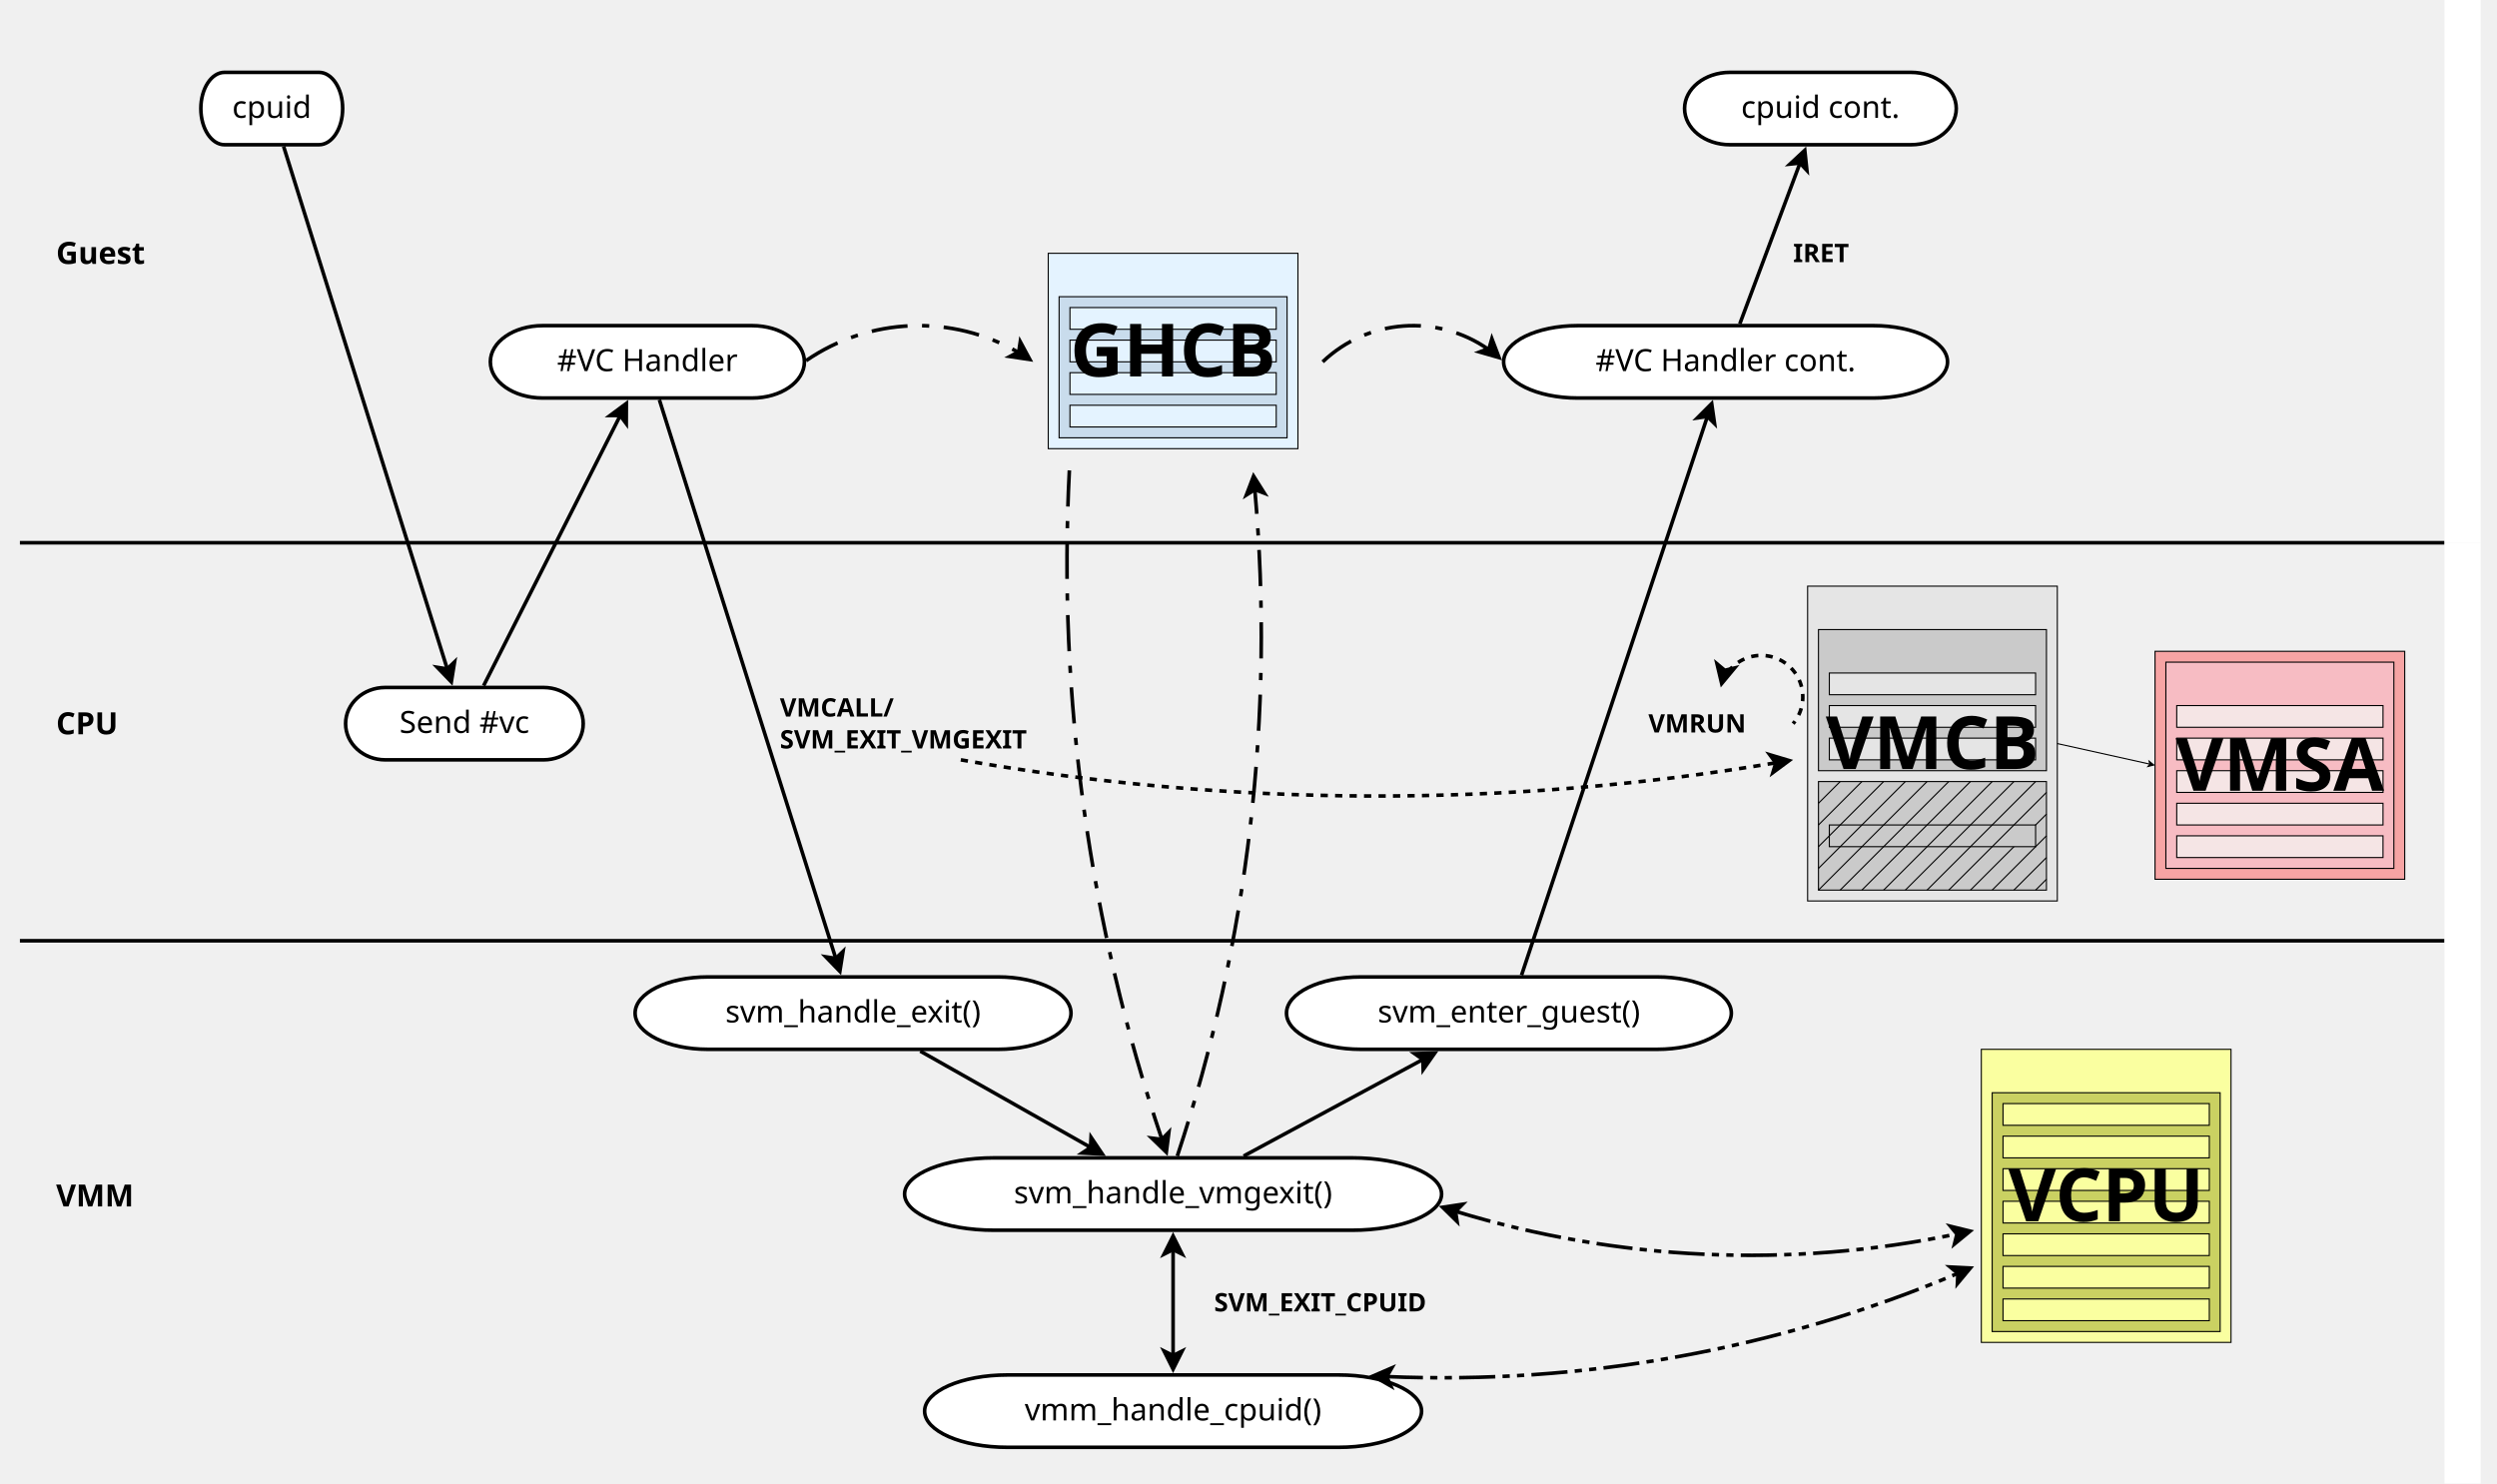
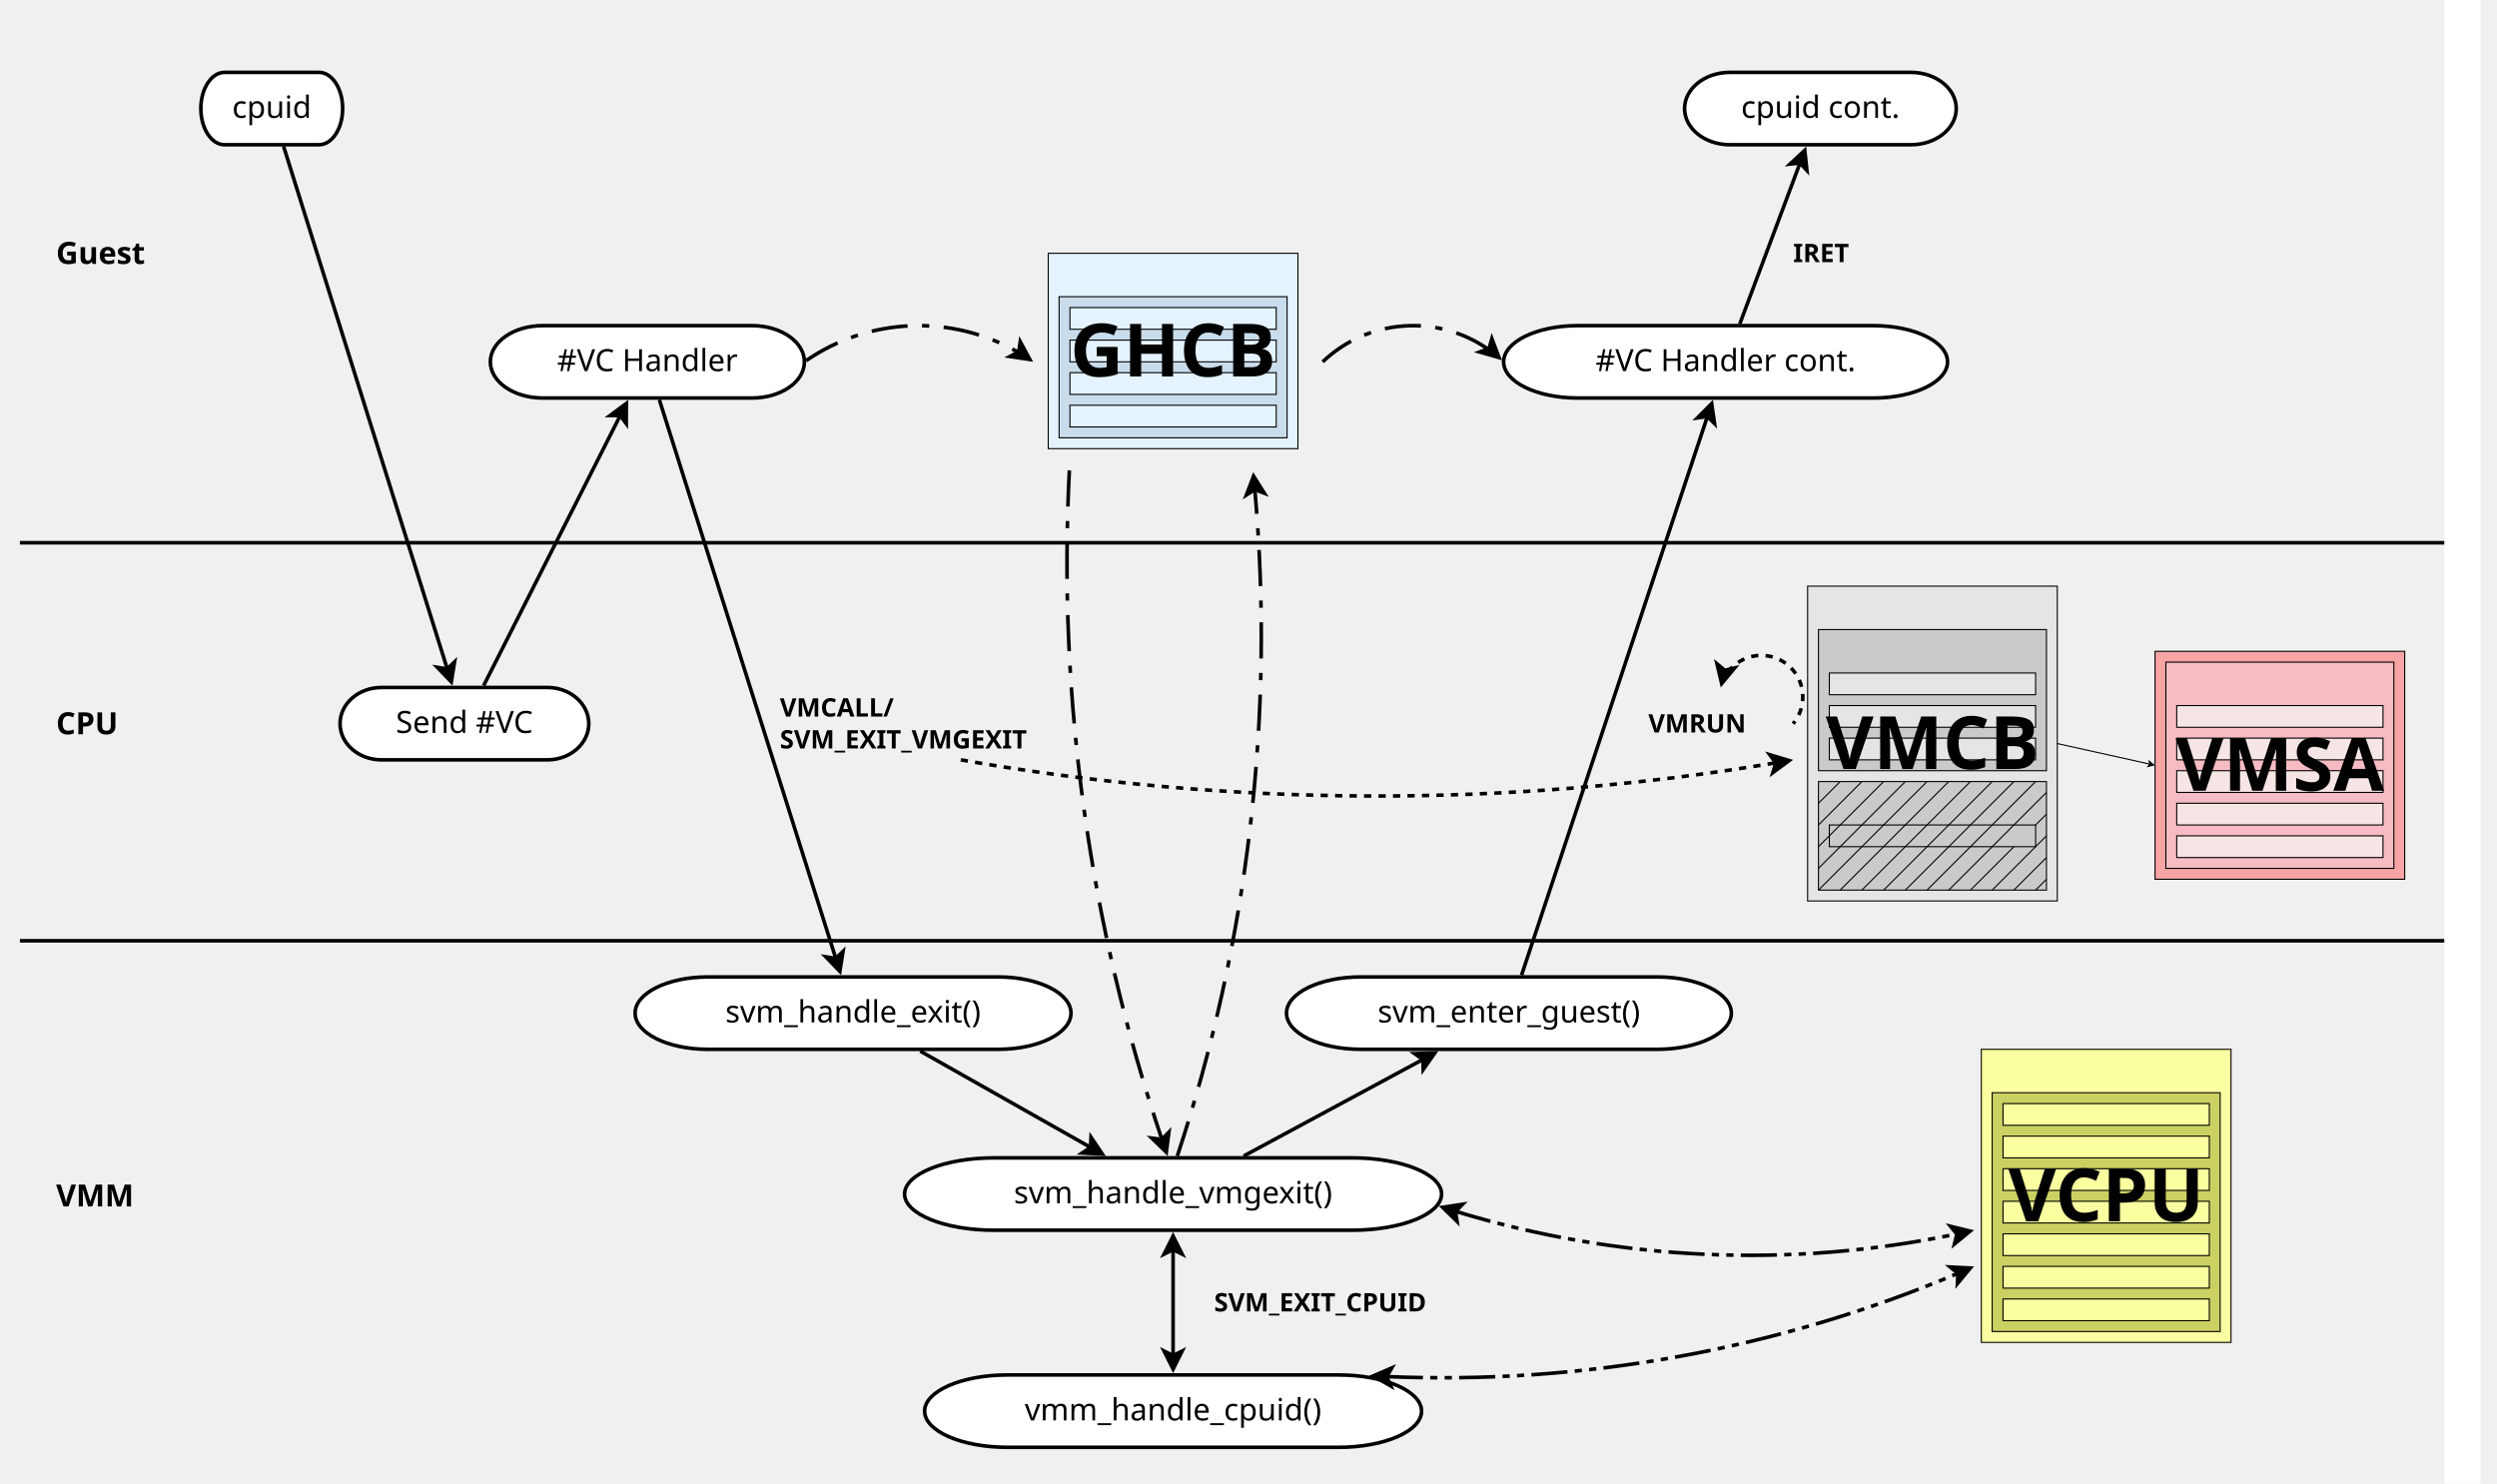
<svg xmlns="http://www.w3.org/2000/svg" width="69cm" height="41cm" viewBox="-2 0 1362 820">
  <defs />
  <g id="Background">
    <text font-size="16.933" style="fill: #000000; fill-opacity: 1; stroke: none;text-anchor:start;font-family:sans-serif;font-style:normal;font-weight:700" x="20" y="405.862">
      <tspan x="20" y="405.862">CPU</tspan>
    </text>
    <text font-size="16.933" style="fill: #000000; fill-opacity: 1; stroke: none;text-anchor:start;font-family:sans-serif;font-style:normal;font-weight:700" x="20" y="666.862">
      <tspan x="20" y="666.862">VMM</tspan>
    </text>
    <text font-size="16.933" style="fill: #000000; fill-opacity: 1; stroke: none;text-anchor:start;font-family:sans-serif;font-style:normal;font-weight:700" x="20" y="145.862">
      <tspan x="20" y="145.862">Guest</tspan>
    </text>
    <g>
      <path style="fill: #ffffff; fill-opacity: 1; stroke-opacity: 1; stroke-width: 2; stroke: #000000" fill-rule="evenodd" d="M 113.062 40 L 165.312,40 C 172.527,40 178.375,48.954 178.375,60 C 178.375,71.046 172.527,80 165.312,80 L 113.062,80 C 105.848,80 100,71.046 100,60 C 100,48.954 105.848,40 113.062,40z" />
      <text font-size="16.933" style="fill: #000000; fill-opacity: 1; stroke: none;text-anchor:middle;font-family:sans-serif;font-style:normal;font-weight:normal" x="139.188" y="65.135">
        <tspan x="139.188" y="65.135">cpuid</tspan>
      </text>
    </g>
    <g>
      <path style="fill: #ffffff; fill-opacity: 1; stroke-opacity: 1; stroke-width: 2; stroke: #000000" fill-rule="evenodd" d="M 380.15 540 L 540.75,540 C 562.924,540 580.9,548.954 580.9,560 C 580.9,571.046 562.924,580 540.75,580 L 380.15,580 C 357.976,580 340,571.046 340,560 C 340,548.954 357.976,540 380.15,540z" />
      <text font-size="16.933" style="fill: #000000; fill-opacity: 1; stroke: none;text-anchor:middle;font-family:sans-serif;font-style:normal;font-weight:normal" x="460.45" y="565.135">
        <tspan x="460.45" y="565.135">svm_handle_exit()</tspan>
      </text>
    </g>
    <g>
      <path style="fill: #ffffff; fill-opacity: 1; stroke-opacity: 1; stroke-width: 2; stroke: #000000" fill-rule="evenodd" d="M 740.975 540 L 904.875,540 C 927.505,540 945.85,548.954 945.85,560 C 945.85,571.046 927.505,580 904.875,580 L 740.975,580 C 718.345,580 700,571.046 700,560 C 700,548.954 718.345,540 740.975,540z" />
      <text font-size="16.933" style="fill: #000000; fill-opacity: 1; stroke: none;text-anchor:middle;font-family:sans-serif;font-style:normal;font-weight:normal" x="822.925" y="565.135">
        <tspan x="822.925" y="565.135">svm_enter_guest()</tspan>
      </text>
    </g>
    <g>
      <path style="fill: #ffffff; fill-opacity: 1; stroke-opacity: 1; stroke-width: 2; stroke: #000000" fill-rule="evenodd" d="M 545.775 760 L 728.875,760 C 754.156,760 774.65,768.954 774.65,780 C 774.65,791.046 754.156,800 728.875,800 L 545.775,800 C 520.494,800 500,791.046 500,780 C 500,768.954 520.494,760 545.775,760z" />
      <text font-size="16.933" style="fill: #000000; fill-opacity: 1; stroke: none;text-anchor:middle;font-family:sans-serif;font-style:normal;font-weight:normal" x="637.325" y="785.135">
        <tspan x="637.325" y="785.135">vmm_handle_cpuid()</tspan>
      </text>
    </g>
    <g>
      <path style="fill: #ffffff; fill-opacity: 1; stroke-opacity: 1; stroke-width: 2; stroke: #000000" fill-rule="evenodd" d="M 945.025 40 L 1045.12,40 C 1058.95,40 1070.15,48.954 1070.15,60 C 1070.15,71.046 1058.95,80 1045.12,80 L 945.025,80 C 931.204,80 920,71.046 920,60 C 920,48.954 931.204,40 945.025,40z" />
      <text font-size="16.933" style="fill: #000000; fill-opacity: 1; stroke: none;text-anchor:middle;font-family:sans-serif;font-style:normal;font-weight:normal" x="995.075" y="65.135">
        <tspan x="995.075" y="65.135">cpuid cont.</tspan>
      </text>
    </g>
    <line style="fill: none; stroke-opacity: 1; stroke-width: 2; stroke: #000000" x1="0" y1="520" x2="1340" y2="520" />
    <line style="fill: none; stroke-opacity: 1; stroke-width: 2; stroke: #000000" x1="0" y1="300" x2="1340" y2="300" />
    <g>
-       <path style="fill: #ffffff; fill-opacity: 1; stroke-opacity: 1; stroke-width: 2; stroke: #000000" fill-rule="evenodd" d="M 201.887 380 L 289.437,380 C 301.526,380 311.325,388.954 311.325,400 C 311.325,411.046 301.526,420 289.437,420 L 201.887,420 C 189.799,420 180,411.046 180,400 C 180,388.954 189.799,380 201.887,380z" />
-       <text font-size="16.933" style="fill: #000000; fill-opacity: 1; stroke: none;text-anchor:middle;font-family:sans-serif;font-style:normal;font-weight:normal" x="245.662" y="405.135">
-         <tspan x="245.662" y="405.135">Send #vc</tspan>
+       <path style="fill: #ffffff; fill-opacity: 1; stroke-opacity: 1; stroke-width: 2; stroke: #000000" fill-rule="evenodd" d="M 199.838 380 L 291.488,380 C 304.142,380 314.4,388.954 314.4,400 C 314.4,411.046 304.142,420 291.488,420 L 199.838,420 C 187.183,420 176.925,411.046 176.925,400 C 176.925,388.954 187.183,380 199.838,380z" />
+       <text font-size="16.933" style="fill: #000000; fill-opacity: 1; stroke: none;text-anchor:middle;font-family:sans-serif;font-style:normal;font-weight:normal" x="245.663" y="405.135">
+         <tspan x="245.663" y="405.135">Send #VC</tspan>
      </text>
    </g>
    <g>
      <path style="fill: #ffffff; fill-opacity: 1; stroke-opacity: 1; stroke-width: 2; stroke: #000000" fill-rule="evenodd" d="M 288.928 180 L 404.64,180 C 420.616,180 433.568,188.954 433.568,200 C 433.568,211.046 420.616,220 404.64,220 L 288.928,220 C 272.951,220 260,211.046 260,200 C 260,188.954 272.951,180 288.928,180z" />
      <text font-size="16.933" style="fill: #000000; fill-opacity: 1; stroke: none;text-anchor:middle;font-family:sans-serif;font-style:normal;font-weight:normal" x="346.784" y="205.135">
        <tspan x="346.784" y="205.135">#VC Handler</tspan>
      </text>
    </g>
    <g>
      <path style="fill: #ffffff; fill-opacity: 1; stroke-opacity: 1; stroke-width: 2; stroke: #000000" fill-rule="evenodd" d="M 538.398 640 L 736.248,640 C 763.566,640 785.711,648.954 785.711,660 C 785.711,671.046 763.566,680 736.248,680 L 538.398,680 C 511.081,680 488.936,671.046 488.936,660 C 488.936,648.954 511.081,640 538.398,640z" />
      <text font-size="16.933" style="fill: #000000; fill-opacity: 1; stroke: none;text-anchor:middle;font-family:sans-serif;font-style:normal;font-weight:normal" x="637.323" y="665.135">
        <tspan x="637.323" y="665.135">svm_handle_vmgexit()</tspan>
      </text>
    </g>
    <g>
      <path style="fill: #ffffff; fill-opacity: 1; stroke-opacity: 1; stroke-width: 2; stroke: #000000" fill-rule="evenodd" d="M 860.888 180 L 1024.44,180 C 1047.02,180 1065.33,188.954 1065.33,200 C 1065.33,211.046 1047.02,220 1024.44,220 L 860.888,220 C 838.306,220 820,211.046 820,200 C 820,188.954 838.306,180 860.888,180z" />
      <text font-size="16.933" style="fill: #000000; fill-opacity: 1; stroke: none;text-anchor:middle;font-family:sans-serif;font-style:normal;font-weight:normal" x="942.663" y="205.135">
        <tspan x="942.663" y="205.135">#VC Handler cont.</tspan>
      </text>
    </g>
    <text font-size="14.111" style="fill: #000000; fill-opacity: 1; stroke: none;text-anchor:start;font-family:sans-serif;font-style:normal;font-weight:700" x="420" y="396.066">
      <tspan x="420" y="396.066">VMCALL/</tspan>
      <tspan x="420" y="413.705">SVM_EXIT_VMGEXIT</tspan>
    </text>
    <text font-size="14.111" style="fill: #000000; fill-opacity: 1; stroke: none;text-anchor:start;font-family:sans-serif;font-style:normal;font-weight:700" x="660" y="724.885">
      <tspan x="660" y="724.885">SVM_EXIT_CPUID</tspan>
    </text>
    <g transform="matrix(0.3,0,0,0.3,916,202)">
      <rect style="fill: #faffa0; fill-opacity: 1; stroke-opacity: 1; stroke-width: 2; stroke: #000000" x="560" y="1260" width="460" height="540" rx="0" ry="0" />
      <text font-size="12.8" style="fill: #000000; fill-opacity: 1; stroke: none;text-anchor:middle;font-family:sans-serif;font-style:normal;font-weight:normal" x="790" y="1533.88">
        <tspan x="790" y="1533.88" />
      </text>
      <g>
        <rect style="fill: #cad162; fill-opacity: 1; stroke-opacity: 1; stroke-width: 2; stroke: #000000" x="580" y="1340" width="420" height="440" rx="0" ry="0" />
        <text font-size="12.8" style="fill: #000000; fill-opacity: 1; stroke: none;text-anchor:middle;font-family:sans-serif;font-style:normal;font-weight:normal" x="790" y="1563.88">
          <tspan x="790" y="1563.88" />
        </text>
      </g>
      <rect style="fill: #faffa0; fill-opacity: 1; stroke-opacity: 1; stroke-width: 2; stroke: #000000" x="600" y="1420" width="380" height="40" rx="0" ry="0" />
      <rect style="fill: #faffa0; fill-opacity: 1; stroke-opacity: 1; stroke-width: 2; stroke: #000000" x="600" y="1720" width="380" height="40" rx="0" ry="0" />
      <rect style="fill: #faffa0; fill-opacity: 1; stroke-opacity: 1; stroke-width: 2; stroke: #000000" x="600" y="1360" width="380" height="40" rx="0" ry="0" />
      <rect style="fill: #faffa0; fill-opacity: 1; stroke-opacity: 1; stroke-width: 2; stroke: #000000" x="600" y="1660" width="380" height="40" rx="0" ry="0" />
      <rect style="fill: #faffa0; fill-opacity: 1; stroke-opacity: 1; stroke-width: 2; stroke: #000000" x="600" y="1600" width="380" height="40" rx="0" ry="0" />
      <rect style="fill: #faffa0; fill-opacity: 1; stroke-opacity: 1; stroke-width: 2; stroke: #000000" x="600" y="1540" width="380" height="40" rx="0" ry="0" />
      <rect style="fill: #faffa0; fill-opacity: 1; stroke-opacity: 1; stroke-width: 2; stroke: #000000" x="600" y="1480" width="380" height="40" rx="0" ry="0" />
      <text font-size="135.467" style="fill: #000000; fill-opacity: 1; stroke: none;text-anchor:middle;font-family:sans-serif;font-style:normal;font-weight:700" x="790" y="1576.9">
        <tspan x="790" y="1576.9">VCPU</tspan>
      </text>
    </g>
    <g transform="matrix(0.3,0,0,0.3,400.324,-412)">
      <rect style="fill: #e4f3ff; fill-opacity: 1; stroke-opacity: 1; stroke-width: 2; stroke: #000000" x="560" y="1840" width="460" height="360" rx="0" ry="0" />
      <text font-size="12.8" style="fill: #000000; fill-opacity: 1; stroke: none;text-anchor:middle;font-family:sans-serif;font-style:normal;font-weight:normal" x="790" y="2023.88">
        <tspan x="790" y="2023.88" />
      </text>
      <g>
        <rect style="fill: #c9dcec; fill-opacity: 1; stroke-opacity: 1; stroke-width: 2; stroke: #000000" x="580" y="1920" width="420" height="260" rx="0" ry="0" />
        <text font-size="12.8" style="fill: #000000; fill-opacity: 1; stroke: none;text-anchor:middle;font-family:sans-serif;font-style:normal;font-weight:normal" x="790" y="2053.88">
          <tspan x="790" y="2053.88" />
        </text>
      </g>
      <rect style="fill: #e4f3ff; fill-opacity: 1; stroke-opacity: 1; stroke-width: 2; stroke: #000000" x="600" y="1940" width="380" height="40" rx="0" ry="0" />
      <rect style="fill: #e4f3ff; fill-opacity: 1; stroke-opacity: 1; stroke-width: 2; stroke: #000000" x="600" y="2000" width="380" height="40" rx="0" ry="0" />
      <rect style="fill: #e4f3ff; fill-opacity: 1; stroke-opacity: 1; stroke-width: 2; stroke: #000000" x="600" y="2120" width="380" height="40" rx="0" ry="0" />
      <rect style="fill: #e4f3ff; fill-opacity: 1; stroke-opacity: 1; stroke-width: 2; stroke: #000000" x="600" y="2060" width="380" height="40" rx="0" ry="0" />
      <text font-size="135.467" style="fill: #000000; fill-opacity: 1; stroke: none;text-anchor:middle;font-family:sans-serif;font-style:normal;font-weight:700" x="790" y="2066.9">
        <tspan x="790" y="2066.9">GHCB</tspan>
      </text>
    </g>
    <g transform="matrix(0.3,0,0,0.3,664,324)">
      <g>
        <rect style="fill: #f7a4a4; fill-opacity: 1; stroke-opacity: 1; stroke-width: 2; stroke: #000000" x="1720" y="120" width="460" height="420" rx="0" ry="0" />
        <text font-size="12.8" style="fill: #000000; fill-opacity: 1; stroke: none;text-anchor:middle;font-family:sans-serif;font-style:normal;font-weight:normal" x="1950" y="333.881">
          <tspan x="1950" y="333.881" />
        </text>
      </g>
      <g>
        <rect style="fill: #f7bcc3; fill-opacity: 1; stroke-opacity: 1; stroke-width: 2; stroke: #000000" x="1740" y="140" width="420" height="380" rx="0" ry="0" />
        <text font-size="12.8" style="fill: #000000; fill-opacity: 1; stroke: none;text-anchor:middle;font-family:sans-serif;font-style:normal;font-weight:normal" x="1950" y="333.881">
          <tspan x="1950" y="333.881" />
        </text>
      </g>
      <rect style="fill: #f7bcc3; fill-opacity: 1; stroke-opacity: 1; stroke-width: 2; stroke: #f7bcc3" x="1760" y="160" width="380" height="40" rx="0" ry="0" />
      <rect style="fill: #f5e5e5; fill-opacity: 1; stroke-opacity: 1; stroke-width: 2; stroke: #000000" x="1760" y="460" width="380" height="40" rx="0" ry="0" />
      <rect style="fill: #f5e5e5; fill-opacity: 1; stroke-opacity: 1; stroke-width: 2; stroke: #000000" x="1760" y="400" width="380" height="40" rx="0" ry="0" />
      <rect style="fill: #f5e5e5; fill-opacity: 1; stroke-opacity: 1; stroke-width: 2; stroke: #000000" x="1760" y="340" width="380" height="40" rx="0" ry="0" />
      <rect style="fill: #f5e5e5; fill-opacity: 1; stroke-opacity: 1; stroke-width: 2; stroke: #000000" x="1760" y="280" width="380" height="40" rx="0" ry="0" />
      <rect style="fill: #f5e5e5; fill-opacity: 1; stroke-opacity: 1; stroke-width: 2; stroke: #000000" x="1760" y="220" width="380" height="40" rx="0" ry="0" />
      <text font-size="135.467" style="fill: #000000; fill-opacity: 1; stroke: none;text-anchor:middle;font-family:sans-serif;font-style:normal;font-weight:700" x="1950" y="376.897">
        <tspan x="1950" y="376.897">VMSA</tspan>
      </text>
      <g>
        <rect style="fill: #e5e5e5; fill-opacity: 1; stroke-opacity: 1; stroke-width: 2; stroke: #000000" x="1080" y="0" width="460" height="580" rx="0" ry="0" />
        <text font-size="12.8" style="fill: #000000; fill-opacity: 1; stroke: none;text-anchor:middle;font-family:sans-serif;font-style:normal;font-weight:normal" x="1310" y="293.881">
          <tspan x="1310" y="293.881" />
        </text>
      </g>
      <g>
        <g>
          <rect style="fill: #cacaca; fill-opacity: 1; stroke-opacity: 1; stroke-width: 2; stroke: #000000" x="1100" y="360" width="420" height="200" rx="0" ry="0" />
          <text font-size="12.8" style="fill: #000000; fill-opacity: 1; stroke: none;text-anchor:middle;font-family:sans-serif;font-style:normal;font-weight:normal" x="1310" y="463.881">
            <tspan x="1310" y="463.881" />
          </text>
        </g>
        <line style="fill: none; stroke-opacity: 1; stroke-width: 2; stroke: #000000" x1="1380" y1="560" x2="1520" y2="420" />
        <g>
          <rect style="fill: #cacaca; fill-opacity: 1; stroke-opacity: 1; stroke-width: 2; stroke: #000000" x="1100" y="80" width="420" height="260" rx="0" ry="0" />
          <text font-size="12.8" style="fill: #000000; fill-opacity: 1; stroke: none;text-anchor:middle;font-family:sans-serif;font-style:normal;font-weight:normal" x="1310" y="213.881">
            <tspan x="1310" y="213.881" />
          </text>
          <rect style="fill: #e5e5e5; fill-opacity: 1; stroke-opacity: 1; stroke-width: 2; stroke: #000000" x="1120" y="280" width="380" height="40" rx="0" ry="0" />
          <rect style="fill: #e5e5e5; fill-opacity: 1; stroke-opacity: 1; stroke-width: 2; stroke: #000000" x="1120" y="220" width="380" height="40" rx="0" ry="0" />
          <rect style="fill: #e5e5e5; fill-opacity: 1; stroke-opacity: 1; stroke-width: 2; stroke: #000000" x="1120" y="160" width="380" height="40" rx="0" ry="0" />
          <rect style="fill: #cacaca; fill-opacity: 1; stroke-opacity: 1; stroke-width: 2.35099e-37; stroke: #cacaca" x="1120" y="100" width="380" height="40" rx="0" ry="0" />
          <rect style="fill: #cacaca; fill-opacity: 1; stroke-opacity: 1; stroke-width: 2; stroke: #000000" x="1120" y="440" width="380" height="40" rx="0" ry="0" />
          <line style="fill: none; stroke-opacity: 1; stroke-width: 2; stroke: #000000" x1="1100" y1="400" x2="1140" y2="360" />
          <line style="fill: none; stroke-opacity: 1; stroke-width: 2; stroke: #000000" x1="1100" y1="440" x2="1180" y2="360" />
          <line style="fill: none; stroke-opacity: 1; stroke-width: 2; stroke: #000000" x1="1180" y1="560" x2="1380" y2="360" />
          <line style="fill: none; stroke-opacity: 1; stroke-width: 2; stroke: #000000" x1="1100" y1="520" x2="1260" y2="360" />
          <line style="fill: none; stroke-opacity: 1; stroke-width: 2; stroke: #000000" x1="1100" y1="560" x2="1300" y2="360" />
          <line style="fill: none; stroke-opacity: 1; stroke-width: 2; stroke: #000000" x1="1100" y1="480" x2="1220" y2="360" />
          <line style="fill: none; stroke-opacity: 1; stroke-width: 2; stroke: #000000" x1="1140" y1="560" x2="1340" y2="360" />
          <line style="fill: none; stroke-opacity: 1; stroke-width: 2; stroke: #000000" x1="1500" y1="560" x2="1520" y2="540" />
          <line style="fill: none; stroke-opacity: 1; stroke-width: 2; stroke: #000000" x1="1460" y1="560" x2="1520" y2="500" />
          <line style="fill: none; stroke-opacity: 1; stroke-width: 2; stroke: #000000" x1="1220" y1="560" x2="1420" y2="360" />
          <line style="fill: none; stroke-opacity: 1; stroke-width: 2; stroke: #000000" x1="1260" y1="560" x2="1460" y2="360" />
          <line style="fill: none; stroke-opacity: 1; stroke-width: 2; stroke: #000000" x1="1300" y1="560" x2="1500" y2="360" />
          <line style="fill: none; stroke-opacity: 1; stroke-width: 2; stroke: #000000" x1="1340" y1="560" x2="1520" y2="380" />
          <line style="fill: none; stroke-opacity: 1; stroke-width: 2; stroke: #000000" x1="1420" y1="560" x2="1520" y2="460" />
        </g>
        <text font-size="135.467" style="fill: #000000; fill-opacity: 1; stroke: none;text-anchor:middle;font-family:sans-serif;font-style:normal;font-weight:700" x="1310" y="336.897">
          <tspan x="1310" y="336.897">VMCB</tspan>
        </text>
      </g>
      <line style="fill: none; stroke-opacity: 1; stroke-width: 2; stroke: #000000" x1="1540" y1="290" x2="1710.5" y2="327.888" />
      <polygon style="fill: #000000; fill-opacity: 1; stroke-opacity: 1; stroke-width: 2; stroke: #000000" fill-rule="evenodd" points="1717.82,329.515 1706.97,332.227 1710.5,327.888 1709.14,322.465 " />
    </g>
    <rect style="fill: #ffffff; fill-opacity: 1; stroke-opacity: 1; stroke-width: 0.02; stroke: #000000" x="1340" y="520" width="20" height="300" rx="0" ry="0" />
    <rect style="fill: #ffffff; fill-opacity: 1; stroke-opacity: 1; stroke-width: 0.02; stroke: #000000" x="1340" y="0" width="20" height="300" rx="0" ry="0" />
    <rect style="fill: #ffffff; fill-opacity: 1; stroke-opacity: 1; stroke-width: 0.02; stroke: #000000" x="1340" y="300" width="20" height="220" rx="0" ry="0" />
    <line style="fill: none; stroke-opacity: 1; stroke-width: 0.02; stroke: #000000" x1="1340" y1="820" x2="0" y2="820" />
    <g>
      <line style="fill: none; stroke-opacity: 1; stroke-width: 2; stroke: #000000" x1="145.751" y1="80.96" x2="236.189" y2="369.749" />
      <polygon style="fill: #000000; fill-opacity: 1; stroke-opacity: 1; stroke-width: 2; stroke: #000000" fill-rule="evenodd" points="238.431,376.907 230.671,368.858 236.189,369.749 240.214,365.869 " />
    </g>
    <g>
      <line style="fill: none; stroke-opacity: 1; stroke-width: 2; stroke: #000000" x1="256.281" y1="378.998" x2="331.772" y2="229.691" />
      <polygon style="fill: #000000; fill-opacity: 1; stroke-opacity: 1; stroke-width: 2; stroke: #000000" fill-rule="evenodd" points="335.156,222.998 335.106,234.178 331.772,229.691 326.182,229.666 " />
    </g>
    <g>
      <line style="fill: none; stroke-opacity: 1; stroke-width: 2; stroke: #000000" x1="353.402" y1="220.962" x2="450.9" y2="529.754" />
      <polygon style="fill: #000000; fill-opacity: 1; stroke-opacity: 1; stroke-width: 2; stroke: #000000" fill-rule="evenodd" points="453.158,536.906 445.379,528.875 450.9,529.754 454.915,525.864 " />
    </g>
    <g>
      <line style="fill: none; stroke-opacity: 1; stroke-width: 2; stroke: #000000" x1="497.597" y1="581.002" x2="591.701" y2="634.206" />
      <polygon style="fill: #000000; fill-opacity: 1; stroke-opacity: 1; stroke-width: 2; stroke: #000000" fill-rule="evenodd" points="598.23,637.897 587.064,637.328 591.701,634.206 591.985,628.623 " />
    </g>
    <g>
      <line style="fill: none; stroke-opacity: 1; stroke-width: 2; stroke: #000000" x1="676.304" y1="638.998" x2="775.373" y2="585.62" />
      <polygon style="fill: #000000; fill-opacity: 1; stroke-opacity: 1; stroke-width: 2; stroke: #000000" fill-rule="evenodd" points="781.976,582.063 775.544,591.208 775.373,585.62 770.801,582.404 " />
    </g>
    <g>
      <line style="fill: none; stroke-opacity: 1; stroke-width: 2; stroke: #000000" x1="829.897" y1="539.038" x2="932.618" y2="230.2" />
      <polygon style="fill: #000000; fill-opacity: 1; stroke-opacity: 1; stroke-width: 2; stroke: #000000" fill-rule="evenodd" points="934.985,223.084 936.573,234.151 932.618,230.2 927.084,230.995 " />
    </g>
    <g>
      <line style="fill: none; stroke-opacity: 1; stroke-width: 2; stroke: #000000" x1="950.522" y1="179.005" x2="983.801" y2="90.113" />
      <polygon style="fill: #000000; fill-opacity: 1; stroke-opacity: 1; stroke-width: 2; stroke: #000000" fill-rule="evenodd" points="986.431,83.089 987.608,94.207 983.801,90.113 978.242,90.701 " />
    </g>
    <g>
      <line style="fill: none; stroke-opacity: 1; stroke-width: 2; stroke: #000000" x1="637.324" y1="690.727" x2="637.325" y2="749.273" />
      <polygon style="fill: #000000; fill-opacity: 1; stroke-opacity: 1; stroke-width: 2; stroke: #000000" fill-rule="evenodd" points="637.324,683.227 642.324,693.227 637.324,690.727 632.324,693.227 " />
      <polygon style="fill: #000000; fill-opacity: 1; stroke-opacity: 1; stroke-width: 2; stroke: #000000" fill-rule="evenodd" points="637.325,756.773 632.325,746.773 637.325,749.273 642.325,746.773 " />
    </g>
    <text font-size="14.111" style="fill: #000000; fill-opacity: 1; stroke: none;text-anchor:start;font-family:sans-serif;font-style:normal;font-weight:700" x="900" y="404.885">
      <tspan x="900" y="404.885">VMRUN</tspan>
    </text>
    <g>
      <path style="fill: none; stroke-opacity: 1; stroke-width: 2; stroke-dasharray: 4; stroke: #000000" d="M 520,420 A 1332.5,1332.5 0 0 0 970.404,421.645" />
      <polygon style="fill: #000000; fill-opacity: 1; stroke-opacity: 1; stroke-width: 2; stroke: #000000" fill-rule="evenodd" points="977.797,420.386 968.811,427.037 970.41,421.681 967.085,417.187 " />
    </g>
    <g>
      <path style="fill: none; stroke-opacity: 1; stroke-width: 2; stroke-dasharray: 4; stroke: #000000" d="M 943.823,371.689 A 22.981,22.981 0 1 1 980,400" />
      <polygon style="fill: #000000; fill-opacity: 1; stroke-opacity: 1; stroke-width: 2; stroke: #000000" fill-rule="evenodd" points="940.511,377.823 937.931,366.945 942.227,370.522 947.666,369.232 " />
    </g>
    <g>
      <path style="fill: none; stroke-opacity: 1; stroke-width: 2; stroke-dasharray: 20 4 4 4 4 4; stroke: #000000" d="M 793.452,669.559 A 558.135,558.135 0 0 0 1070.49,682.074" />
      <polygon style="fill: #000000; fill-opacity: 1; stroke-opacity: 1; stroke-width: 2; stroke: #000000" fill-rule="evenodd" points="786.293,667.327 797.348,665.656 793.427,669.641 794.263,675.168 " />
      <polygon style="fill: #000000; fill-opacity: 1; stroke-opacity: 1; stroke-width: 2; stroke: #000000" fill-rule="evenodd" points="1077.82,680.495 1069.18,687.586 1070.51,682.157 1066.96,677.835 " />
    </g>
    <g>
      <path style="fill: none; stroke-opacity: 1; stroke-width: 2; stroke-dasharray: 20 4 4 4 4 4; stroke: #000000" d="M 755.409,760.903 A 731.536,731.536 0 0 0 1071.06,703.849" />
      <polygon style="fill: #000000; fill-opacity: 1; stroke-opacity: 1; stroke-width: 2; stroke: #000000" fill-rule="evenodd" points="747.918,760.551 758.18,756.114 755.406,760.967 757.625,766.098 " />
      <polygon style="fill: #000000; fill-opacity: 1; stroke-opacity: 1; stroke-width: 2; stroke: #000000" fill-rule="evenodd" points="1077.95,700.898 1070.8,709.492 1071.08,703.909 1066.79,700.334 " />
    </g>
    <g>
      <path style="fill: none; stroke-opacity: 1; stroke-width: 2; stroke-dasharray: 20 8 4 8; stroke: #000000" d="M 434.504,199.352 A 109.9,109.9 0 0 1 551.82,194.772" />
      <polygon style="fill: #000000; fill-opacity: 1; stroke-opacity: 1; stroke-width: 2; stroke: #000000" fill-rule="evenodd" points="558.171,198.714 547.115,197.052 552.036,194.4 552.867,188.872 " />
    </g>
    <g>
      <path style="fill: none; stroke-opacity: 1; stroke-width: 2; stroke-dasharray: 20 8 4 8; stroke: #000000" d="M 811.585,193.105 A 72.513,72.513 0 0 0 720,200" />
      <polygon style="fill: #000000; fill-opacity: 1; stroke-opacity: 1; stroke-width: 2; stroke: #000000" fill-rule="evenodd" points="817.476,197.652 806.732,194.557 811.958,192.572 813.505,187.2 " />
    </g>
    <g>
      <path style="fill: none; stroke-opacity: 1; stroke-width: 2; stroke-dasharray: 20 8 4 8; stroke: #000000" d="M 580,260 A 995.413,995.413 0 0 0 631.148,629.785" />
      <polygon style="fill: #000000; fill-opacity: 1; stroke-opacity: 1; stroke-width: 2; stroke: #000000" fill-rule="evenodd" points="633.575,636.881 625.558,629.088 631.103,629.8 635,625.792 " />
    </g>
    <g>
      <path style="fill: none; stroke-opacity: 1; stroke-width: 2; stroke-dasharray: 20 8 4 8; stroke: #000000" d="M 639.655,638.987 A 914.244,914.244 0 0 0 682.497,270.637" />
      <polygon style="fill: #000000; fill-opacity: 1; stroke-opacity: 1; stroke-width: 2; stroke: #000000" fill-rule="evenodd" points="681.807,263.169 687.772,272.625 682.549,270.632 677.821,273.615 " />
    </g>
    <text font-size="14.111" style="fill: #000000; fill-opacity: 1; stroke: none;text-anchor:start;font-family:sans-serif;font-style:normal;font-weight:700" x="980" y="144.885">
      <tspan x="980" y="144.885">IRET</tspan>
    </text>
  </g>
</svg>
